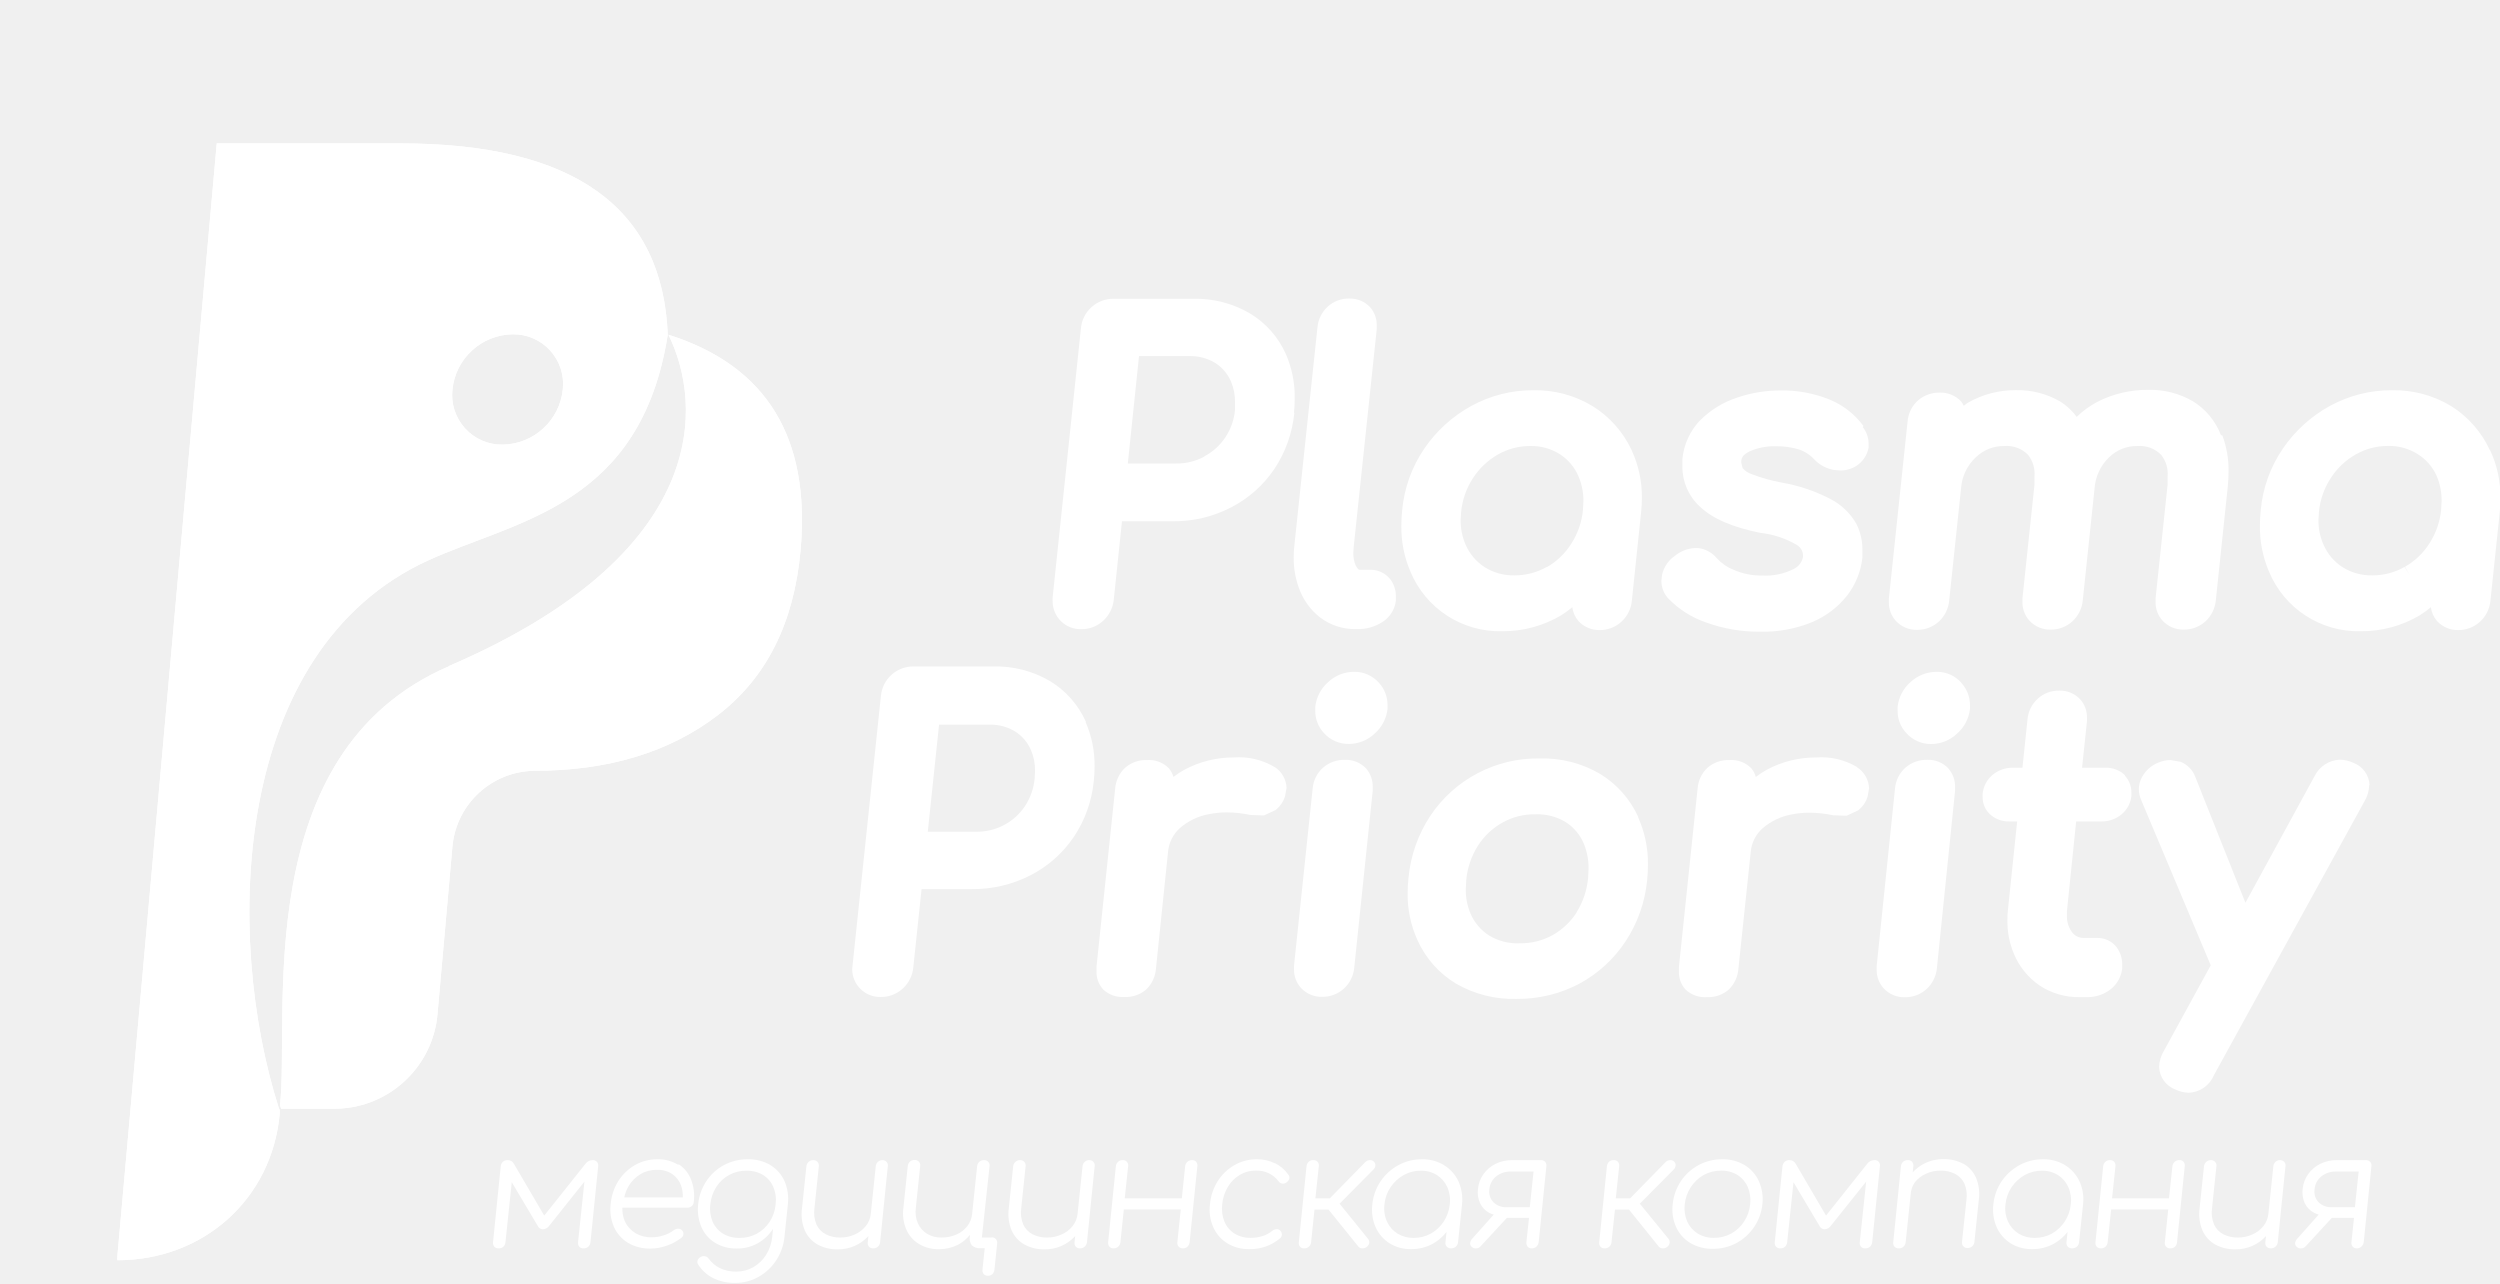
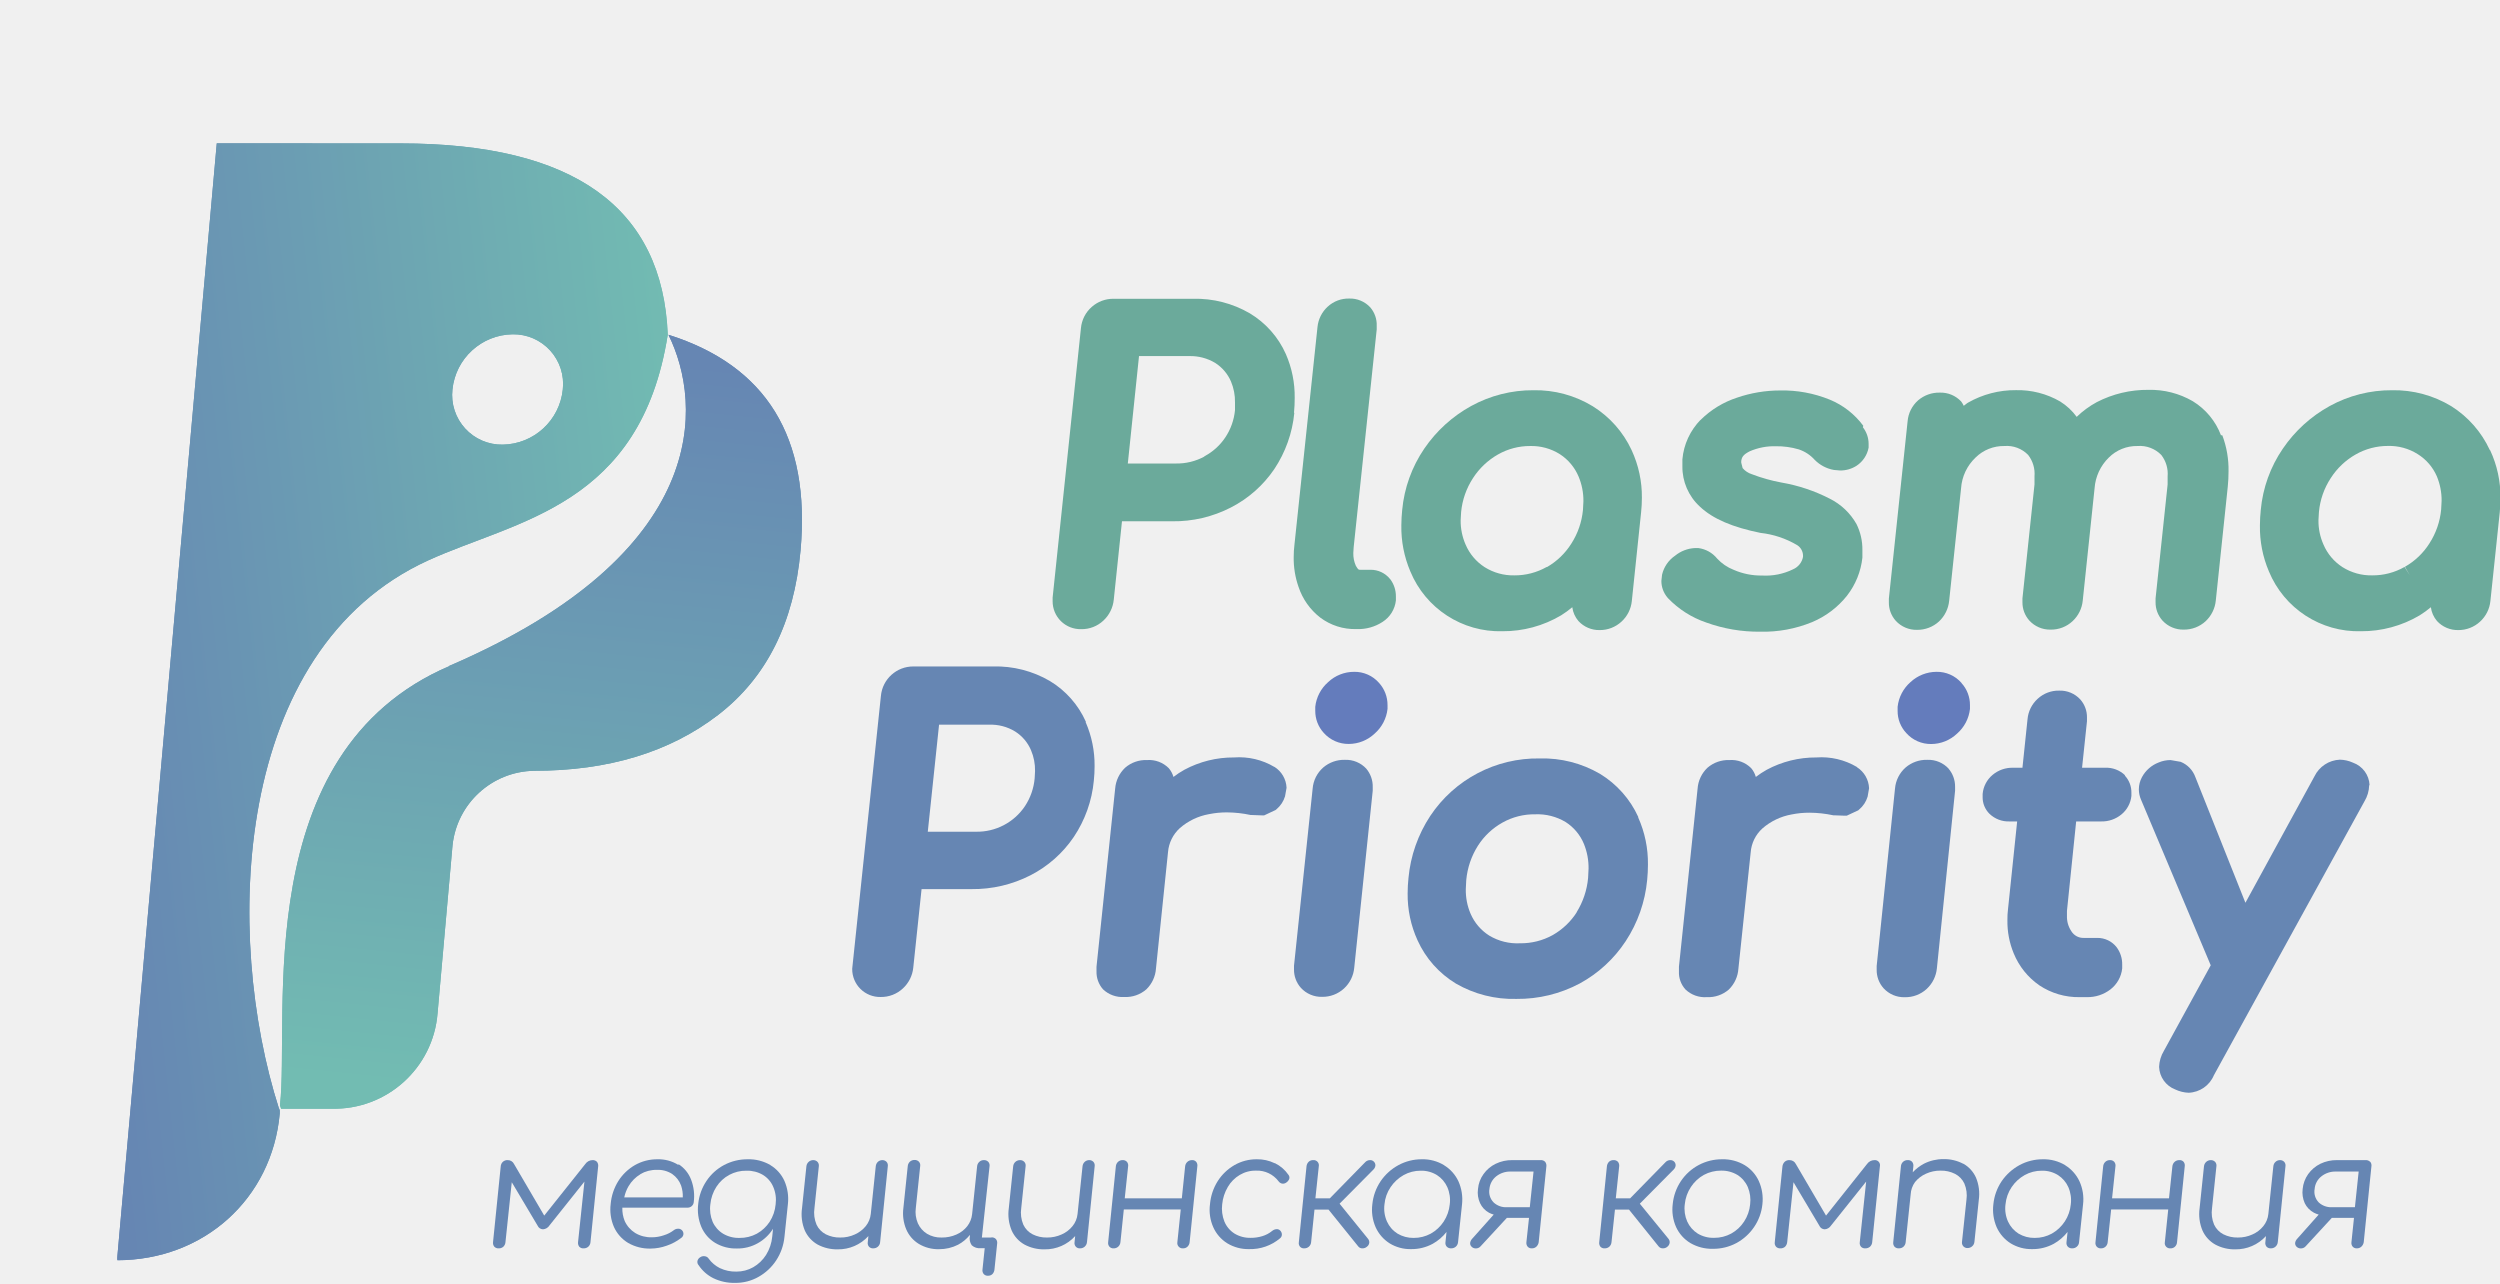
<svg xmlns="http://www.w3.org/2000/svg" xmlns:xlink="http://www.w3.org/1999/xlink" viewBox="0 0 325.83 167.24">
  <defs>
-     <style>.cls-1{fill:none;}.cls-2{clip-path:url(#clip-path);}.cls-3{fill:#fff;}.cls-4{fill:#fff;}.cls-5{fill:#fff;}.cls-6{fill:#fff;}.cls-7{clip-path:url(#clip-path-2);}.cls-8{fill:url(#Безымянный_градиент_4);}.cls-9{fill:url(#Безымянный_градиент_4-2);}.cls-10{clip-path:url(#clip-path-4);}.cls-11{fill:url(#Безымянный_градиент_4-3);}.cls-12{fill:url(#Безымянный_градиент_4-4);}</style>
+     <style>.cls-1{fill:none;}.cls-2{clip-path:url(#clip-path);}.cls-3{fill:#6baa9b;}.cls-4{fill:#647cbc;}.cls-5{fill:#6686b3;}.cls-6{fill:#fff;}.cls-7{clip-path:url(#clip-path-2);}.cls-8{fill:url(#Безымянный_градиент_4);}.cls-9{fill:url(#Безымянный_градиент_4-2);}.cls-10{clip-path:url(#clip-path-4);}.cls-11{fill:url(#Безымянный_градиент_4-3);}.cls-12{fill:url(#Безымянный_градиент_4-4);}</style>
    <clipPath id="clip-path" transform="translate(-261.41 -251.94)">
      <rect class="cls-1" width="841.89" height="595.28" />
    </clipPath>
    <clipPath id="clip-path-2" transform="translate(-261.41 -251.94)">
      <path class="cls-1" d="M320.38,302.7a8,8,0,0,1,7.83-7.19,6.47,6.47,0,0,1,6.55,7.19,8,8,0,0,1-7.83,7.19,6.47,6.47,0,0,1-6.55-7.19m-30.72-32.08-13,145.57c11.31,0,20.2-8,21.21-19.11l0-.42-.09-.27v.07c-7.25-22.62-6.15-59.81,19.45-71.49,11.49-5.24,27.68-7,31.21-29.41h0q-1-24.9-34.78-24.93Z" />
    </clipPath>
    <linearGradient id="Безымянный_градиент_4" y1="595.28" x2="1" y2="595.28" gradientTransform="matrix(71.8, 0, 0, -71.8, 15.3, 42831.68)" gradientUnits="userSpaceOnUse">
-       <stop offset="0" stop-color="#ffffff" />
-       <stop offset="1" stop-color="#ffffff" />
+       <stop offset="0" stop-color="#6686b3" />
+       <stop offset="1" stop-color="#72bcb2" />
    </linearGradient>
    <linearGradient id="Безымянный_градиент_4-2" x1="0" y1="595.28" x2="1" y2="595.28" gradientTransform="matrix(84.52, 0, -8.88, -84.52, 5295.92, 50406.04)" xlink:href="#Безымянный_градиент_4" />
    <clipPath id="clip-path-4" transform="translate(-261.41 -251.94)">
      <path class="cls-1" d="M320,338.74C293.71,350,299.2,384.51,297.9,396l.15.44h6.59A13.52,13.52,0,0,0,318.44,384l1.95-21.88A10.86,10.86,0,0,1,331,352.4q14.53,0,24-7.28t10.75-21.45c1.32-14.72-4.45-24.07-17.22-28.1,4.46,9,5.65,28.43-28.6,43.17" />
    </clipPath>
    <linearGradient id="Безымянный_градиент_4-3" x1="0" y1="595.26" x2="1" y2="595.26" gradientTransform="matrix(0, 100.89, 100.89, 0, -59987.47, 43.63)" xlink:href="#Безымянный_градиент_4" />
    <linearGradient id="Безымянный_градиент_4-4" x1="0" y1="595.28" x2="1" y2="595.28" gradientTransform="matrix(0, 98.57, 99.66, 10.36, -59253.56, -6121.63)" xlink:href="#Безымянный_градиент_4" />
  </defs>
  <g id="Слой_2" data-name="Слой 2">
    <g id="Слой_1-2" data-name="Слой 1">
      <g class="cls-2">
        <path class="cls-3" d="M550.87,308.66a8.88,8.88,0,0,0-3.67-4.43l-.66,1.09.66-1.09a11,11,0,0,0-5.77-1.48,14.35,14.35,0,0,0-6.74,1.6,11.88,11.88,0,0,0-2.62,1.92,7.76,7.76,0,0,0-2.15-2,11,11,0,0,0-5.77-1.48,12.37,12.37,0,0,0-6.23,1.62c-.22.12-.37.29-.57.42a3.3,3.3,0,0,0-.34-.57h0a3.66,3.66,0,0,0-2.79-1.15,4.2,4.2,0,0,0-2.81,1,4.09,4.09,0,0,0-1.38,2.76h0l-2.44,23.09h0l0,.48a3.52,3.52,0,0,0,.9,2.41,3.64,3.64,0,0,0,2.77,1.18,4.16,4.16,0,0,0,2.87-1.1h0a4.27,4.27,0,0,0,1.32-2.7L517,315.58a6.09,6.09,0,0,1,1.88-4,5.22,5.22,0,0,1,3.77-1.51,3.88,3.88,0,0,1,3.09,1.16,4,4,0,0,1,.83,2.8l0,1.06-1.57,14.84h0l0,.48a3.52,3.52,0,0,0,.9,2.41,3.64,3.64,0,0,0,2.77,1.18,4.09,4.09,0,0,0,2.86-1.1,4.21,4.21,0,0,0,1.33-2.7l1.54-14.62a6.21,6.21,0,0,1,1.85-4,5.16,5.16,0,0,1,3.75-1.51,3.9,3.9,0,0,1,3.09,1.16,4,4,0,0,1,.83,2.81l0,1.05-1.57,14.84h0l0,.48a3.52,3.52,0,0,0,.9,2.41,3.64,3.64,0,0,0,2.76,1.18,4.14,4.14,0,0,0,2.87-1.1h0a4.27,4.27,0,0,0,1.32-2.7l1.56-14.83a19.88,19.88,0,0,0,.1-2,12.68,12.68,0,0,0-.81-4.69Z" transform="translate(-261.41 -251.94)" />
        <polygon class="cls-3" points="270.02 80.96 270.01 80.96 270.01 80.97 270.02 80.96" />
        <polygon class="cls-3" points="281.66 80.89 281.66 80.88 281.66 80.88 281.66 80.89" />
        <polygon class="cls-3" points="270.12 80.86 270.02 80.96 270.02 80.96 270.12 80.86" />
        <polygon class="cls-3" points="247.05 80.89 247.05 80.88 247.05 80.88 247.05 80.89" />
        <polygon class="cls-3" points="264.38 80.89 264.38 80.88 264.38 80.88 264.38 80.89" />
        <path class="cls-3" d="M442.59,327.42h0A3.22,3.22,0,0,0,440,326.2h-1.29c-.26,0-.27,0-.59-.52h0a3.88,3.88,0,0,1-.33-1.67l.05-.78,3-28.35,0-.48A3.48,3.48,0,0,0,440,292h0a3.58,3.58,0,0,0-2.74-1.15,4,4,0,0,0-2.8,1.05,4.15,4.15,0,0,0-1.34,2.68l-3,28.33h0a13.44,13.44,0,0,0-.1,1.66,11.25,11.25,0,0,0,.63,3.86h0a8.44,8.44,0,0,0,2.83,4,7.5,7.5,0,0,0,4.69,1.5h.1a5.77,5.77,0,0,0,3.34-.94,3.81,3.81,0,0,0,1.73-2.79h0l0-.53a3.68,3.68,0,0,0-.74-2.25" transform="translate(-261.41 -251.94)" />
        <polygon class="cls-3" points="143.95 80.71 143.77 80.88 143.77 80.88 143.95 80.71" />
        <path class="cls-3" d="M430.06,305.72a17.92,17.92,0,0,0,.09-1.91,13.79,13.79,0,0,0-1.15-5.72h0a11.76,11.76,0,0,0-4.71-5.32l-.66,1.1.66-1.1a14,14,0,0,0-7.38-1.89H406.54a4.21,4.21,0,0,0-2.84,1.06h0a4.19,4.19,0,0,0-1.41,2.78l-3.69,35.11h0l0,.46a3.63,3.63,0,0,0,3.72,3.65,4.11,4.11,0,0,0,2.9-1.12h0a4.3,4.3,0,0,0,1.35-2.72l1.07-10.22h6.53a16.24,16.24,0,0,0,7.67-1.8,15.23,15.23,0,0,0,5.65-5h0a16,16,0,0,0,2.61-7.32Zm-11.71,5.74a7.52,7.52,0,0,1-3.69.89H408.4l1.46-14h6.53a6.28,6.28,0,0,1,3.4.89,5.4,5.4,0,0,1,2.06,2.43,6.7,6.7,0,0,1,.52,2.72l0,1a7.72,7.72,0,0,1-1.27,3.57,7.45,7.45,0,0,1-2.7,2.44Z" transform="translate(-261.41 -251.94)" />
        <polygon class="cls-3" points="138.08 80.81 138.08 80.8 138.08 80.8 138.08 80.81" />
        <polygon class="cls-3" points="317.56 80.89 317.56 80.88 317.56 80.88 317.56 80.89" />
        <path class="cls-3" d="M585.91,310.59h0a13.39,13.39,0,0,0-5-5.7,14.36,14.36,0,0,0-7.74-2.09,16.67,16.67,0,0,0-8.11,2.05,17.73,17.73,0,0,0-6.12,5.56,16.87,16.87,0,0,0-2.88,8h0a20,20,0,0,0-.11,2,14.68,14.68,0,0,0,1.17,6h0a12.61,12.61,0,0,0,12,7.8,14.84,14.84,0,0,0,7.65-2.07,13,13,0,0,0,1.46-1.06,3.43,3.43,0,0,0,.8,1.8,3.66,3.66,0,0,0,2.77,1.18,4.13,4.13,0,0,0,2.83-1.09,4.2,4.2,0,0,0,1.36-2.71l1.22-11.57h0c.06-.64.09-1.26.09-1.87a14.31,14.31,0,0,0-1.33-6.17M574.8,325.83a8.37,8.37,0,0,1-4.21,1.1,7,7,0,0,1-3.87-1.07,6.54,6.54,0,0,1-2.48-2.93h0a7.58,7.58,0,0,1-.66-3.21l.06-1.05v0a9.67,9.67,0,0,1,1.55-4.43,9.32,9.32,0,0,1,3.24-3.07,8.43,8.43,0,0,1,4.2-1.11,6.93,6.93,0,0,1,3.89,1.07A6.42,6.42,0,0,1,579,314a8.13,8.13,0,0,1,.63,3.21l-.06,1.15a9.84,9.84,0,0,1-1.52,4.39h0a9.08,9.08,0,0,1-3.2,3.06l.64,1.11Z" transform="translate(-261.41 -251.94)" />
        <polygon class="cls-3" points="219.24 59.83 219.24 59.83 219.24 59.83 219.24 59.83" />
        <path class="cls-3" d="M504.26,307.44v0s0,0,0,0h0a10.29,10.29,0,0,0-4.39-3.42,16.25,16.25,0,0,0-6.46-1.19,17.25,17.25,0,0,0-5.59.93,12.06,12.06,0,0,0-4.76,2.9l-.9.9.9-.91a8.39,8.39,0,0,0-2.38,5.15l0,.91a7,7,0,0,0,2.26,5.24c1.73,1.65,4.36,2.72,7.9,3.44h0a11.91,11.91,0,0,1,4.8,1.6,1.64,1.64,0,0,1,.76,1.31l0,.22a2.2,2.2,0,0,1-1.28,1.61,8.08,8.08,0,0,1-4.05.82,8.87,8.87,0,0,1-3.7-.74,5.78,5.78,0,0,1-2.17-1.48l0,0a3.77,3.77,0,0,0-2.45-1.36l-.44,0a4.44,4.44,0,0,0-2.59,1h0a4.11,4.11,0,0,0-1.69,2.47l-.09.82a3.36,3.36,0,0,0,.81,2.18l.05.06,0,0a12.49,12.49,0,0,0,5,3.18,20.07,20.07,0,0,0,7,1.19,16.76,16.76,0,0,0,6.79-1.25,11.46,11.46,0,0,0,4.55-3.45,9.79,9.79,0,0,0,2-4.95h0l0-1a7.4,7.4,0,0,0-.77-3.38h0a8.23,8.23,0,0,0-3.47-3.3,21.9,21.9,0,0,0-6.31-2.11,21.82,21.82,0,0,1-3.87-1.09,2.58,2.58,0,0,1-1.19-.79h0l-.18-.71v-.22c.08-.52.25-.82,1.1-1.26a8,8,0,0,1,3.4-.66,10.11,10.11,0,0,1,3,.41,4.84,4.84,0,0,1,2.08,1.37h0a4.64,4.64,0,0,0,2.5,1.31l.82.07a3.9,3.9,0,0,0,2.12-.61l0,0,0,0a3.63,3.63,0,0,0,1.58-2.37h0l0-.53a3.52,3.52,0,0,0-.75-2.13Z" transform="translate(-261.41 -251.94)" />
        <polygon class="cls-3" points="219.21 60.16 219.24 59.83 219.24 59.84 219.21 60.16" />
        <polygon class="cls-3" points="240.64 77.51 240.64 77.51 240.64 77.51 240.64 77.51" />
        <polygon class="cls-3" points="205.7 80.89 205.7 80.88 205.7 80.88 205.7 80.89" />
        <path class="cls-3" d="M474.05,310.58a13.38,13.38,0,0,0-5.05-5.69,14.31,14.31,0,0,0-7.74-2.09,16.66,16.66,0,0,0-8.1,2.05,17.73,17.73,0,0,0-6.12,5.56,17,17,0,0,0-2.88,8h0a20,20,0,0,0-.11,2,14.68,14.68,0,0,0,1.17,6h0a12.61,12.61,0,0,0,12,7.8,14.82,14.82,0,0,0,7.65-2.07,13,13,0,0,0,1.46-1.06,3.43,3.43,0,0,0,.8,1.8,3.66,3.66,0,0,0,2.77,1.18,4.13,4.13,0,0,0,2.83-1.09,4.2,4.2,0,0,0,1.36-2.71l1.21-11.57a17.31,17.31,0,0,0,.1-1.88,14.4,14.4,0,0,0-1.32-6.16ZM463,325.83a8.43,8.43,0,0,1-4.22,1.1,7,7,0,0,1-3.87-1.07,6.54,6.54,0,0,1-2.48-2.93h0a7.69,7.69,0,0,1-.65-3.2l.06-1.05v0a9.78,9.78,0,0,1,1.55-4.43,9.4,9.4,0,0,1,3.24-3.07,8.43,8.43,0,0,1,4.2-1.11,6.93,6.93,0,0,1,3.89,1.07,6.44,6.44,0,0,1,2.43,2.91h0a8.09,8.09,0,0,1,.63,3.21l-.06,1.15a9.84,9.84,0,0,1-1.52,4.39,9.14,9.14,0,0,1-3.19,3.06l.63,1.11Z" transform="translate(-261.41 -251.94)" />
        <polygon class="cls-4" points="172.5 95.53 172.5 95.53 172.5 95.53 172.5 95.53" />
        <path class="cls-4" d="M441.14,340.94a4.22,4.22,0,0,0-3.25-1.44,4.93,4.93,0,0,0-3.38,1.34,5,5,0,0,0-1.68,3.22h0l0,.52a4.21,4.21,0,0,0,1.11,2.88,4.29,4.29,0,0,0,3.26,1.44,4.91,4.91,0,0,0,3.37-1.35,5,5,0,0,0,1.68-3.22h0l0-.5a4.28,4.28,0,0,0-1.1-2.88Z" transform="translate(-261.41 -251.94)" />
        <polygon class="cls-5" points="117.7 128.84 117.7 128.84 117.7 128.84 117.7 128.84" />
        <polygon class="cls-5" points="112.02 128.76 112.02 128.76 112.01 128.76 112.02 128.76" />
        <path class="cls-5" d="M402.93,346a11.82,11.82,0,0,0-4.7-5.31,13.91,13.91,0,0,0-7.38-1.89H380.47a4.23,4.23,0,0,0-4.25,3.85h0l-3.74,35.55,0-.44,0,.47a3.63,3.63,0,0,0,3.71,3.65,4.14,4.14,0,0,0,2.9-1.12,4.26,4.26,0,0,0,1.35-2.72l1.08-10.22h6.53a16.44,16.44,0,0,0,7.66-1.8,15.16,15.16,0,0,0,5.65-5,15.84,15.84,0,0,0,2.61-7.32h0a17.72,17.72,0,0,0,.1-1.91,14,14,0,0,0-1.16-5.72Zm-6.67,7.38A7.83,7.83,0,0,1,395,357h0a7.52,7.52,0,0,1-6.41,3.34h-6.26l1.47-13.95h6.53a6.07,6.07,0,0,1,3.39.89h0a5.34,5.34,0,0,1,2.06,2.43h0a6.6,6.6,0,0,1,.53,2.72Z" transform="translate(-261.41 -251.94)" />
        <path class="cls-5" d="M439.48,352.12a3.61,3.61,0,0,0-2.8-1.15,4.17,4.17,0,0,0-2.81,1,4.09,4.09,0,0,0-1.38,2.75l-2.43,23.09h0l0,.48a3.53,3.53,0,0,0,.9,2.4h0a3.61,3.61,0,0,0,2.76,1.17,4.12,4.12,0,0,0,2.86-1.09,4.18,4.18,0,0,0,1.33-2.7L440.32,355h0l0-.49a3.58,3.58,0,0,0-.85-2.4Z" transform="translate(-261.41 -251.94)" />
        <polygon class="cls-4" points="172.46 100.07 172.46 100.07 172.46 100.07 172.46 100.07" />
        <path class="cls-5" d="M427.51,351.9a9,9,0,0,0-5.27-1.24,13.47,13.47,0,0,0-6.46,1.6,11,11,0,0,0-1.43.94,3.07,3.07,0,0,0-.61-1.14l0,0A3.63,3.63,0,0,0,410.9,351a4.1,4.1,0,0,0-2.85,1,4.2,4.2,0,0,0-1.3,2.73l-2.43,23.2h0l0,.59a3.38,3.38,0,0,0,.85,2.36h0v0h0a3.66,3.66,0,0,0,2.76,1,4.07,4.07,0,0,0,2.89-1,4.17,4.17,0,0,0,1.25-2.71h0L413.64,363h0a4.75,4.75,0,0,1,1.54-3.13,7.87,7.87,0,0,1,3.8-1.82,11.65,11.65,0,0,1,2.33-.23,15.14,15.14,0,0,1,3.1.34l.1,0,1.35.05.31,0,1.34-.63.14-.06.12-.1a3.55,3.55,0,0,0,1.12-1.69h0v0h0l.2-1.11a3.39,3.39,0,0,0-1.59-2.74" transform="translate(-261.41 -251.94)" />
        <polygon class="cls-4" points="146.63 100.04 146.64 100.03 146.64 100.03 146.63 100.04" />
        <path class="cls-5" d="M503.42,351.9h0a9.06,9.06,0,0,0-5.28-1.24,13.5,13.5,0,0,0-6.46,1.6,11.76,11.76,0,0,0-1.43.94,3,3,0,0,0-.61-1.15h0A3.63,3.63,0,0,0,486.8,351a4.13,4.13,0,0,0-2.85,1h0a4.15,4.15,0,0,0-1.29,2.74h0l-2.43,23.2h0l0,.59a3.29,3.29,0,0,0,.85,2.37,3.65,3.65,0,0,0,2.78,1,4.07,4.07,0,0,0,2.88-1h0a4.2,4.2,0,0,0,1.24-2.71h0l1.6-15.15a4.69,4.69,0,0,1,1.53-3.13,7.91,7.91,0,0,1,3.8-1.82,11.65,11.65,0,0,1,2.33-.23,15.3,15.3,0,0,1,3.11.34l.1,0,1.34.05.31,0,1.35-.63.14-.06.12-.11a3.48,3.48,0,0,0,1.11-1.68h0v0h0l.19-1.09a3.41,3.41,0,0,0-1.58-2.75m-12.34,8h0l.24-.22Z" transform="translate(-261.41 -251.94)" />
        <polygon class="cls-5" points="219.63 128.92 219.63 128.91 219.62 128.91 219.63 128.92" />
        <path class="cls-5" d="M538.39,353a3.53,3.53,0,0,0-2.62-1h-3l.64-6.06,0-.48a3.48,3.48,0,0,0-.87-2.36h0a3.57,3.57,0,0,0-2.75-1.15A4,4,0,0,0,527,343h0a4.08,4.08,0,0,0-1.34,2.69L525,352h-1.24a4,4,0,0,0-2.65.93h0a3.66,3.66,0,0,0-1.3,2.49h0l0,.38a3,3,0,0,0,.89,2.2,3.56,3.56,0,0,0,2.61,1h1l-1.19,11.41h0a10.57,10.57,0,0,0-.08,1.48,10.84,10.84,0,0,0,.82,4.3h0a9.36,9.36,0,0,0,3.34,4.17,9.18,9.18,0,0,0,5.26,1.54h.93a4.89,4.89,0,0,0,3.07-1h0a4,4,0,0,0,1.54-2.74h0l0-.5a3.67,3.67,0,0,0-.73-2.27h0a3.15,3.15,0,0,0-2.51-1.21H533a1.83,1.83,0,0,1-1.62-.86,3.38,3.38,0,0,1-.58-2l0-.56v-.09L532,359h3.26a4,4,0,0,0,2.65-.92h0a3.59,3.59,0,0,0,1.29-2.4h0l0-.43a3.18,3.18,0,0,0-.87-2.24Z" transform="translate(-261.41 -251.94)" />
        <path class="cls-5" d="M474.93,358.42a12.8,12.8,0,0,0-5-5.63l-.67,1.09.67-1.09a14.77,14.77,0,0,0-7.83-2,16.8,16.8,0,0,0-14.28,7.49,17.66,17.66,0,0,0-2.84,8.08,19.26,19.26,0,0,0-.11,2,14.33,14.33,0,0,0,1.29,6.13h0a12.69,12.69,0,0,0,5,5.64,14.94,14.94,0,0,0,7.9,2,17.17,17.17,0,0,0,8.22-2,16.75,16.75,0,0,0,6-5.51,17.52,17.52,0,0,0,2.81-8h0a20.08,20.08,0,0,0,.1-2,14.57,14.57,0,0,0-1.27-6.14Zm-8,12.39a9,9,0,0,1-3.15,3,8.57,8.57,0,0,1-4.27,1.07,7.09,7.09,0,0,1-4-1,6.33,6.33,0,0,1-2.44-2.86,7.81,7.81,0,0,1-.62-3.2l.06-1.18h0a10.08,10.08,0,0,1,1.53-4.49h0a9,9,0,0,1,3.19-3,8.44,8.44,0,0,1,4.27-1.08,7.14,7.14,0,0,1,3.95,1,6.17,6.17,0,0,1,2.4,2.87,8.24,8.24,0,0,1,.6,3.21l-.06,1.22a10.22,10.22,0,0,1-1.5,4.47l1.07.69Z" transform="translate(-261.41 -251.94)" />
        <path class="cls-5" d="M570.24,354.28a3.25,3.25,0,0,0-2.16-2.94h0a4.31,4.31,0,0,0-1.71-.39,3.86,3.86,0,0,0-3.31,2.17l-9,16.48-6.52-16.37h0a3.38,3.38,0,0,0-1.92-2L544.3,351a4,4,0,0,0-1.56.32,4.15,4.15,0,0,0-2.16,1.9h0a3.36,3.36,0,0,0-.41,1.59,3.45,3.45,0,0,0,.3,1.39h0v0h0l9.07,21.55-6.1,11.14h0a4.32,4.32,0,0,0-.63,2.1,3.28,3.28,0,0,0,2.1,2.94h0a4.46,4.46,0,0,0,1.74.43,3.71,3.71,0,0,0,3.3-2.28h0l19.62-35.69h0a4.27,4.27,0,0,0,.62-2.11" transform="translate(-261.41 -251.94)" />
        <path class="cls-4" d="M508.73,344.07h0Z" transform="translate(-261.41 -251.94)" />
        <polygon class="cls-4" points="249 88.91 249.01 88.91 249.01 88.9 249 88.91" />
        <path class="cls-4" d="M517.05,340.94a4.22,4.22,0,0,0-3.26-1.44,5,5,0,0,0-3.38,1.34,5,5,0,0,0-1.68,3.22l0,.53a4.17,4.17,0,0,0,1.12,2.88,4.27,4.27,0,0,0,3.25,1.44,4.91,4.91,0,0,0,3.37-1.35,5,5,0,0,0,1.69-3.22v0l0-.5a4.23,4.23,0,0,0-1.1-2.87Z" transform="translate(-261.41 -251.94)" />
        <polygon class="cls-4" points="255.03 95.62 255.03 95.62 255.03 95.63 255.03 95.62" />
        <polygon class="cls-4" points="248.41 95.53 248.41 95.53 248.4 95.53 248.41 95.53" />
        <path class="cls-5" d="M515.38,352.12a3.6,3.6,0,0,0-2.79-1.15,4.17,4.17,0,0,0-2.82,1h0a4.13,4.13,0,0,0-1.38,2.74h0L506,377.85h0l0,.47a3.54,3.54,0,0,0,.89,2.41,3.6,3.6,0,0,0,2.77,1.18,4.1,4.1,0,0,0,2.87-1.09h0a4.22,4.22,0,0,0,1.32-2.69L516.22,355h0l0-.5a3.58,3.58,0,0,0-.86-2.39Z" transform="translate(-261.41 -251.94)" />
        <path class="cls-5" d="M506.83,380.73Z" transform="translate(-261.41 -251.94)" />
        <polygon class="cls-5" points="246.28 129.74 245.43 128.79 245.43 128.79 246.28 129.74" />
        <path class="cls-6" d="M508.78,251.94h0v0" transform="translate(-261.41 -251.94)" />
      </g>
      <g class="cls-7">
        <rect class="cls-8" x="15.3" y="18.68" width="71.8" height="145.57" />
      </g>
      <g class="cls-7">
        <polygon class="cls-9" points="0 18.68 87.1 18.68 102.4 164.25 15.3 164.25 0 18.68" />
      </g>
      <g class="cls-10">
        <rect class="cls-11" x="32.3" y="43.63" width="73.38" height="100.89" />
      </g>
      <g class="cls-10">
        <polygon class="cls-12" points="105.68 43.63 105.68 152.15 32.3 144.52 32.3 36.01 105.68 43.63" />
      </g>
      <g class="cls-2">
        <path class="cls-5" d="M338.63,403.14a1.16,1.16,0,0,0-.93.5l-5.36,6.73-3.94-6.73a.89.89,0,0,0-.83-.5.87.87,0,0,0-.62.22.89.89,0,0,0-.28.6l-1,9.86a.78.78,0,0,0,.16.6.72.72,0,0,0,.58.22.85.85,0,0,0,.61-.22.93.93,0,0,0,.27-.6l.82-7.8,3.36,5.65a.79.79,0,0,0,.71.49,1.08,1.08,0,0,0,.83-.49l4.57-5.73-.83,7.88a.82.82,0,0,0,.15.6.7.7,0,0,0,.57.22.87.87,0,0,0,.62-.22.89.89,0,0,0,.28-.6l1-9.86a.78.78,0,0,0-.16-.6.73.73,0,0,0-.58-.22" transform="translate(-261.41 -251.94)" />
        <path class="cls-5" d="M349.81,403.76a4.92,4.92,0,0,0-2.71-.73,5.85,5.85,0,0,0-2.94.76,6.29,6.29,0,0,0-2.16,2.07,6.79,6.79,0,0,0-1,3,5.77,5.77,0,0,0,.43,3,4.68,4.68,0,0,0,1.84,2.07,5.58,5.58,0,0,0,2.94.74,6.32,6.32,0,0,0,2.1-.38,6.45,6.45,0,0,0,1.87-1,.65.65,0,0,0,.07-1.05.68.68,0,0,0-.49-.16.92.92,0,0,0-.54.2,4.06,4.06,0,0,1-1.3.66,4.81,4.81,0,0,1-1.56.26,4,4,0,0,1-2.16-.56,3.58,3.58,0,0,1-1.37-1.56,4.25,4.25,0,0,1-.31-1.74H351a.83.83,0,0,0,.56-.2.78.78,0,0,0,.27-.54,6,6,0,0,0-.35-2.92,4.14,4.14,0,0,0-1.62-2m-5,1.29a4.14,4.14,0,0,1,2.16-.56,3.39,3.39,0,0,1,2,.54,3.14,3.14,0,0,1,1.16,1.51,4.29,4.29,0,0,1,.22,1.54h-7.63a4.86,4.86,0,0,1,.56-1.46,4.43,4.43,0,0,1,1.56-1.57" transform="translate(-261.41 -251.94)" />
        <path class="cls-5" d="M361.81,403.78a5.59,5.59,0,0,0-2.94-.75,6.48,6.48,0,0,0-3.09.75,6.32,6.32,0,0,0-2.29,2.07,6.53,6.53,0,0,0-1.08,3,5.87,5.87,0,0,0,.41,3,4.51,4.51,0,0,0,1.79,2.07,5.27,5.27,0,0,0,2.86.74,5.35,5.35,0,0,0,2.69-.68,5.56,5.56,0,0,0,2-1.89l-.1,1a5.47,5.47,0,0,1-.81,2.41,4.81,4.81,0,0,1-1.67,1.6,4.39,4.39,0,0,1-2.19.57,4.73,4.73,0,0,1-2.17-.46,4,4,0,0,1-1.44-1.22.69.69,0,0,0-.49-.32.81.81,0,0,0-.62.13.77.77,0,0,0-.36.48.63.63,0,0,0,.15.55,4.94,4.94,0,0,0,1.9,1.69,6.19,6.19,0,0,0,2.86.62,6,6,0,0,0,3.06-.79,6.6,6.6,0,0,0,2.29-2.14,6.77,6.77,0,0,0,1.08-3.06l.45-4.29a5.91,5.91,0,0,0-.45-3,4.62,4.62,0,0,0-1.84-2.07m-.09,7.39a4.77,4.77,0,0,1-1.67,1.55,4.64,4.64,0,0,1-2.26.55,4,4,0,0,1-2.14-.55,3.47,3.47,0,0,1-1.36-1.55,4.4,4.4,0,0,1-.3-2.27,5.12,5.12,0,0,1,.78-2.28,4.58,4.58,0,0,1,3.94-2.11,4,4,0,0,1,2.14.55,3.35,3.35,0,0,1,1.34,1.56,4.35,4.35,0,0,1,.31,2.28,5,5,0,0,1-.78,2.27" transform="translate(-261.41 -251.94)" />
        <path class="cls-5" d="M376.43,403.14a.87.87,0,0,0-.6.22.91.91,0,0,0-.28.58l-.65,6.22a3,3,0,0,1-.65,1.58,3.82,3.82,0,0,1-1.43,1.09,4.43,4.43,0,0,1-1.9.4,4,4,0,0,1-1.88-.42,2.69,2.69,0,0,1-1.21-1.26,4,4,0,0,1-.27-2.15l.57-5.46a.71.71,0,0,0-.17-.57.75.75,0,0,0-.57-.23.88.88,0,0,0-.59.23.9.9,0,0,0-.29.57l-.57,5.46a5.56,5.56,0,0,0,.37,2.93,4,4,0,0,0,1.67,1.82,5.33,5.33,0,0,0,2.61.62,5.31,5.31,0,0,0,4-1.73l-.08.78a.74.74,0,0,0,.15.6.7.7,0,0,0,.56.22.88.88,0,0,0,.61-.22.86.86,0,0,0,.29-.6l1-9.88a.68.68,0,0,0-.17-.58.74.74,0,0,0-.57-.22" transform="translate(-261.41 -251.94)" />
        <path class="cls-5" d="M390.6,413.23h-1.22l1-9.29a.68.68,0,0,0-.17-.58.73.73,0,0,0-.56-.22.84.84,0,0,0-.6.22.88.88,0,0,0-.29.58l-.65,6.22a3.06,3.06,0,0,1-.64,1.6,3.65,3.65,0,0,1-1.41,1.08,4.62,4.62,0,0,1-1.93.39,3.49,3.49,0,0,1-1.9-.49,3.09,3.09,0,0,1-1.19-1.36,3.74,3.74,0,0,1-.27-2l.57-5.46a.68.68,0,0,0-.17-.58.73.73,0,0,0-.56-.22.88.88,0,0,0-.61.22.91.91,0,0,0-.28.58l-.57,5.46a5.37,5.37,0,0,0,.37,2.78,4.11,4.11,0,0,0,1.64,1.9,4.9,4.9,0,0,0,2.64.69,5.38,5.38,0,0,0,2.47-.58,5,5,0,0,0,1.55-1.28v.15a1.53,1.53,0,0,0,.24,1.2,1.51,1.51,0,0,0,1.17.38h.52l-.29,2.78a.75.75,0,0,0,.16.59.69.69,0,0,0,.55.22.8.8,0,0,0,.59-.22,1,1,0,0,0,.26-.59l.35-3.37a.74.74,0,0,0-.16-.6.71.71,0,0,0-.57-.22" transform="translate(-261.41 -251.94)" />
        <path class="cls-5" d="M403.39,403.14a.84.84,0,0,0-.6.22.88.88,0,0,0-.29.58l-.65,6.22a3,3,0,0,1-.65,1.58,3.74,3.74,0,0,1-1.43,1.09,4.43,4.43,0,0,1-1.9.4,4,4,0,0,1-1.88-.42,2.69,2.69,0,0,1-1.21-1.26,4,4,0,0,1-.27-2.15l.57-5.46a.68.68,0,0,0-.17-.57.72.72,0,0,0-.56-.23.89.89,0,0,0-.89.8l-.57,5.46a5.55,5.55,0,0,0,.38,2.93,3.94,3.94,0,0,0,1.67,1.82,5.29,5.29,0,0,0,2.6.62,5.27,5.27,0,0,0,4-1.73l-.08.78a.71.71,0,0,0,.16.6.68.68,0,0,0,.55.22.88.88,0,0,0,.61-.22.91.91,0,0,0,.3-.6l1-9.88a.68.68,0,0,0-.17-.58.72.72,0,0,0-.56-.22" transform="translate(-261.41 -251.94)" />
        <path class="cls-5" d="M416.78,403.14a.88.88,0,0,0-.61.22.91.91,0,0,0-.3.6l-.43,4.16H408l.44-4.16a.71.71,0,0,0-.16-.6.68.68,0,0,0-.55-.22.84.84,0,0,0-.6.22.9.9,0,0,0-.29.6l-1,9.86a.74.74,0,0,0,.16.6.68.68,0,0,0,.55.22.84.84,0,0,0,.6-.22.9.9,0,0,0,.29-.6l.44-4.25h7.42l-.44,4.25a.69.69,0,0,0,.73.82.8.8,0,0,0,.59-.22.94.94,0,0,0,.28-.6l1-9.86a.74.74,0,0,0-.15-.6.65.65,0,0,0-.54-.22" transform="translate(-261.41 -251.94)" />
        <path class="cls-5" d="M427.53,403.54a5.09,5.09,0,0,0-2.31-.51,5.76,5.76,0,0,0-2.94.77,6.37,6.37,0,0,0-2.17,2.09,6.71,6.71,0,0,0-1,3,5.57,5.57,0,0,0,.43,3,4.74,4.74,0,0,0,1.82,2.09,5.28,5.28,0,0,0,2.87.76,6,6,0,0,0,4-1.4.63.63,0,0,0,.25-.51.73.73,0,0,0-.23-.52.6.6,0,0,0-.49-.17,1,1,0,0,0-.55.23,3.68,3.68,0,0,1-1.28.68,5,5,0,0,1-1.52.22,3.88,3.88,0,0,1-2.11-.56,3.39,3.39,0,0,1-1.31-1.56,4.58,4.58,0,0,1-.29-2.25,5.44,5.44,0,0,1,.74-2.27,4.37,4.37,0,0,1,1.55-1.56,4,4,0,0,1,2.13-.56,3.5,3.5,0,0,1,2.92,1.38.75.75,0,0,0,.46.31.72.72,0,0,0,.53-.12,1,1,0,0,0,.41-.49.57.57,0,0,0-.11-.54,4.59,4.59,0,0,0-1.75-1.51" transform="translate(-261.41 -251.94)" />
        <path class="cls-5" d="M436,408.82l4.42-4.46a.84.84,0,0,0,.25-.54.67.67,0,0,0-.23-.51.66.66,0,0,0-.52-.17.87.87,0,0,0-.56.25l-4.63,4.73h-1.88l.44-4.16a.68.68,0,0,0-.73-.82.8.8,0,0,0-.59.22.94.94,0,0,0-.28.6l-1,9.88a.71.71,0,0,0,.15.58.65.65,0,0,0,.54.22.87.87,0,0,0,.91-.8l.44-4.25h1.83l3.89,4.82a.65.65,0,0,0,.53.23.84.84,0,0,0,.58-.21.76.76,0,0,0,.31-.51.71.71,0,0,0-.16-.52Z" transform="translate(-261.41 -251.94)" />
        <path class="cls-5" d="M449.62,403.8a5.35,5.35,0,0,0-2.89-.77,6.33,6.33,0,0,0-3.07.77,6.62,6.62,0,0,0-2.31,2.09,6.54,6.54,0,0,0-1.08,3,5.67,5.67,0,0,0,.43,3,4.85,4.85,0,0,0,1.81,2.09,5.13,5.13,0,0,0,2.82.76,5.75,5.75,0,0,0,2.82-.7,6,6,0,0,0,1.79-1.54l-.14,1.34a.68.68,0,0,0,.17.58.74.74,0,0,0,.57.22.9.9,0,0,0,.61-.22.88.88,0,0,0,.29-.58l.52-4.94a5.83,5.83,0,0,0-.47-3,4.85,4.85,0,0,0-1.87-2.09m-1.73,8.91a4.6,4.6,0,0,1-2.24.56,4,4,0,0,1-2.1-.56,3.61,3.61,0,0,1-1.37-1.57,4.15,4.15,0,0,1-.33-2.24,4.72,4.72,0,0,1,.8-2.25,5,5,0,0,1,1.7-1.57,4.5,4.5,0,0,1,2.22-.57,3.86,3.86,0,0,1,2.12.57,3.62,3.62,0,0,1,1.35,1.57,4.25,4.25,0,0,1,.32,2.25,5,5,0,0,1-.79,2.24,4.85,4.85,0,0,1-1.68,1.57" transform="translate(-261.41 -251.94)" />
        <path class="cls-5" d="M462.25,403.14h-3.74a4.84,4.84,0,0,0-2.17.48,4.21,4.21,0,0,0-1.58,1.34,3.85,3.85,0,0,0-.72,1.94,3.29,3.29,0,0,0,.27,1.85,2.72,2.72,0,0,0,1.17,1.25,3,3,0,0,0,.61.24l-2.82,3.16a1,1,0,0,0-.25.52.58.58,0,0,0,.19.51.73.73,0,0,0,.55.22.81.81,0,0,0,.65-.31l3.39-3.67h2.89l-.34,3.15a.78.78,0,0,0,.16.6.67.67,0,0,0,.54.22.84.84,0,0,0,.6-.22,1,1,0,0,0,.3-.58l1-9.88a.78.78,0,0,0-.16-.6.72.72,0,0,0-.58-.22m-1.42,6.14h-3a2.35,2.35,0,0,1-1.72-.63,2,2,0,0,1-.54-1.75,2.37,2.37,0,0,1,.89-1.65,2.92,2.92,0,0,1,1.86-.62h3Z" transform="translate(-261.41 -251.94)" />
        <path class="cls-5" d="M475.13,408.82l4.42-4.46a.84.84,0,0,0,.25-.54.66.66,0,0,0-.22-.51.7.7,0,0,0-.53-.17.85.85,0,0,0-.55.25l-4.63,4.73H472l.44-4.16a.78.78,0,0,0-.16-.6.72.72,0,0,0-.58-.22.83.83,0,0,0-.59.22,1,1,0,0,0-.27.6l-1,9.88a.78.78,0,0,0,.15.58.68.68,0,0,0,.55.22.87.87,0,0,0,.62-.22.91.91,0,0,0,.28-.58l.45-4.25h1.83l3.88,4.82a.68.68,0,0,0,.54.23.84.84,0,0,0,.58-.21.79.79,0,0,0,.3-.51.7.7,0,0,0-.15-.52Z" transform="translate(-261.41 -251.94)" />
        <path class="cls-5" d="M488.79,403.79a5.5,5.5,0,0,0-2.92-.76,6.42,6.42,0,0,0-5.38,2.84,6.52,6.52,0,0,0-1.07,3,5.63,5.63,0,0,0,.44,3,4.74,4.74,0,0,0,1.86,2.08,5.58,5.58,0,0,0,2.93.75,6.37,6.37,0,0,0,3.07-.75,6.56,6.56,0,0,0,2.3-2.08,6.44,6.44,0,0,0,1.09-3,5.77,5.77,0,0,0-.47-3,4.72,4.72,0,0,0-1.85-2.08m-.07,7.36a4.71,4.71,0,0,1-1.67,1.56,4.58,4.58,0,0,1-2.25.56,3.94,3.94,0,0,1-2.13-.56,3.62,3.62,0,0,1-1.36-1.56,4.25,4.25,0,0,1-.32-2.25,4.91,4.91,0,0,1,.8-2.26,4.85,4.85,0,0,1,1.68-1.57,4.69,4.69,0,0,1,2.25-.56,4,4,0,0,1,2.13.56,3.56,3.56,0,0,1,1.35,1.57,4.41,4.41,0,0,1,.31,2.26,4.93,4.93,0,0,1-.79,2.25" transform="translate(-261.41 -251.94)" />
        <path class="cls-5" d="M505.69,403.14a1.18,1.18,0,0,0-.94.5l-5.35,6.73-3.94-6.73a.9.9,0,0,0-.83-.5.87.87,0,0,0-.62.22,1,1,0,0,0-.29.6l-1,9.86a.74.74,0,0,0,.16.6.71.71,0,0,0,.57.22.86.86,0,0,0,.62-.22,1,1,0,0,0,.27-.6l.82-7.8,3.36,5.65a.78.78,0,0,0,.7.49,1.06,1.06,0,0,0,.83-.49l4.58-5.73-.83,7.88a.74.74,0,0,0,.15.6.68.68,0,0,0,.56.22.9.9,0,0,0,.63-.22.94.94,0,0,0,.28-.6l1-9.86a.67.67,0,0,0-.73-.82" transform="translate(-261.41 -251.94)" />
        <path class="cls-5" d="M517.31,403.63a5.3,5.3,0,0,0-2.61-.62,5.49,5.49,0,0,0-2.54.6,5.56,5.56,0,0,0-1.46,1.12l.08-.77a.78.78,0,0,0-.16-.6.7.7,0,0,0-.56-.22.87.87,0,0,0-.62.22.89.89,0,0,0-.28.6l-1,9.88a.75.75,0,0,0,.16.58.73.73,0,0,0,.58.22.86.86,0,0,0,.6-.22.91.91,0,0,0,.28-.58l.65-6.22A3,3,0,0,1,511,406a3.82,3.82,0,0,1,1.43-1.09,4.46,4.46,0,0,1,1.9-.4,4,4,0,0,1,1.88.42,2.71,2.71,0,0,1,1.22,1.26,4,4,0,0,1,.27,2.14l-.58,5.47a.7.7,0,0,0,.74.8.88.88,0,0,0,.59-.23.86.86,0,0,0,.29-.57l.57-5.47a5.53,5.53,0,0,0-.37-2.92,3.94,3.94,0,0,0-1.67-1.82" transform="translate(-261.41 -251.94)" />
        <path class="cls-5" d="M530.57,403.8a5.41,5.41,0,0,0-2.9-.77,6.36,6.36,0,0,0-3.07.77,6.71,6.71,0,0,0-2.31,2.09,6.54,6.54,0,0,0-1.08,3,5.77,5.77,0,0,0,.43,3,4.85,4.85,0,0,0,1.81,2.09,5.18,5.18,0,0,0,2.82.76,5.73,5.73,0,0,0,2.82-.7,6,6,0,0,0,1.79-1.54l-.14,1.34a.71.71,0,0,0,.17.58.74.74,0,0,0,.57.22.88.88,0,0,0,.61-.22.84.84,0,0,0,.29-.58l.52-4.94a5.63,5.63,0,0,0-.47-3,4.89,4.89,0,0,0-1.86-2.09m-1.74,8.91a4.58,4.58,0,0,1-2.23.56,4,4,0,0,1-2.11-.56,3.67,3.67,0,0,1-1.37-1.57,4.15,4.15,0,0,1-.33-2.24,4.83,4.83,0,0,1,.8-2.25,5,5,0,0,1,1.7-1.57,4.54,4.54,0,0,1,2.23-.57,3.85,3.85,0,0,1,2.11.57,3.62,3.62,0,0,1,1.35,1.57,4.25,4.25,0,0,1,.32,2.25,4.91,4.91,0,0,1-2.47,3.81" transform="translate(-261.41 -251.94)" />
        <path class="cls-5" d="M545.45,403.14a.88.88,0,0,0-.61.22.91.91,0,0,0-.3.6l-.44,4.16h-7.42l.44-4.16a.74.74,0,0,0-.16-.6.69.69,0,0,0-.55-.22.84.84,0,0,0-.6.22.9.9,0,0,0-.29.6l-1,9.86a.71.71,0,0,0,.16.6.68.68,0,0,0,.55.22.84.84,0,0,0,.6-.22.89.89,0,0,0,.28-.6l.45-4.25H544l-.44,4.25a.68.68,0,0,0,.73.82.8.8,0,0,0,.59-.22.89.89,0,0,0,.27-.6l1-9.86a.74.74,0,0,0-.15-.6.65.65,0,0,0-.54-.22" transform="translate(-261.41 -251.94)" />
        <path class="cls-5" d="M558.59,403.14a.84.84,0,0,0-.6.22.88.88,0,0,0-.29.58l-.65,6.22a3,3,0,0,1-.65,1.58,3.74,3.74,0,0,1-1.43,1.09,4.43,4.43,0,0,1-1.9.4,4,4,0,0,1-1.88-.42,2.69,2.69,0,0,1-1.21-1.26,4,4,0,0,1-.27-2.15l.57-5.46a.68.68,0,0,0-.17-.57.74.74,0,0,0-.56-.23.88.88,0,0,0-.6.23.9.9,0,0,0-.29.57l-.57,5.46a5.55,5.55,0,0,0,.38,2.93,3.94,3.94,0,0,0,1.67,1.82,5.29,5.29,0,0,0,2.6.62,5.31,5.31,0,0,0,4-1.73l-.08.78a.74.74,0,0,0,.15.6.72.72,0,0,0,.56.22.88.88,0,0,0,.61-.22.91.91,0,0,0,.3-.6l1-9.88a.68.68,0,0,0-.17-.58.73.73,0,0,0-.56-.22" transform="translate(-261.41 -251.94)" />
        <path class="cls-5" d="M570.31,403.36a.75.75,0,0,0-.58-.22H566a4.88,4.88,0,0,0-2.18.48,4.29,4.29,0,0,0-1.58,1.34,4,4,0,0,0-.72,1.94,3.47,3.47,0,0,0,.27,1.85A2.77,2.77,0,0,0,563,410a3.22,3.22,0,0,0,.61.24l-2.81,3.16a1,1,0,0,0-.26.52.61.61,0,0,0,.19.51.76.76,0,0,0,.56.22.82.82,0,0,0,.65-.31l3.38-3.67h2.89l-.33,3.15a.74.74,0,0,0,.16.6.67.67,0,0,0,.53.22.84.84,0,0,0,.6-.22,1,1,0,0,0,.31-.58l1-9.88a.74.74,0,0,0-.15-.6m-2,5.92h-3a2.37,2.37,0,0,1-1.72-.63,2,2,0,0,1-.53-1.75,2.33,2.33,0,0,1,.89-1.65,2.91,2.91,0,0,1,1.85-.62h3Z" transform="translate(-261.41 -251.94)" />
      </g>
    </g>
  </g>
</svg>
